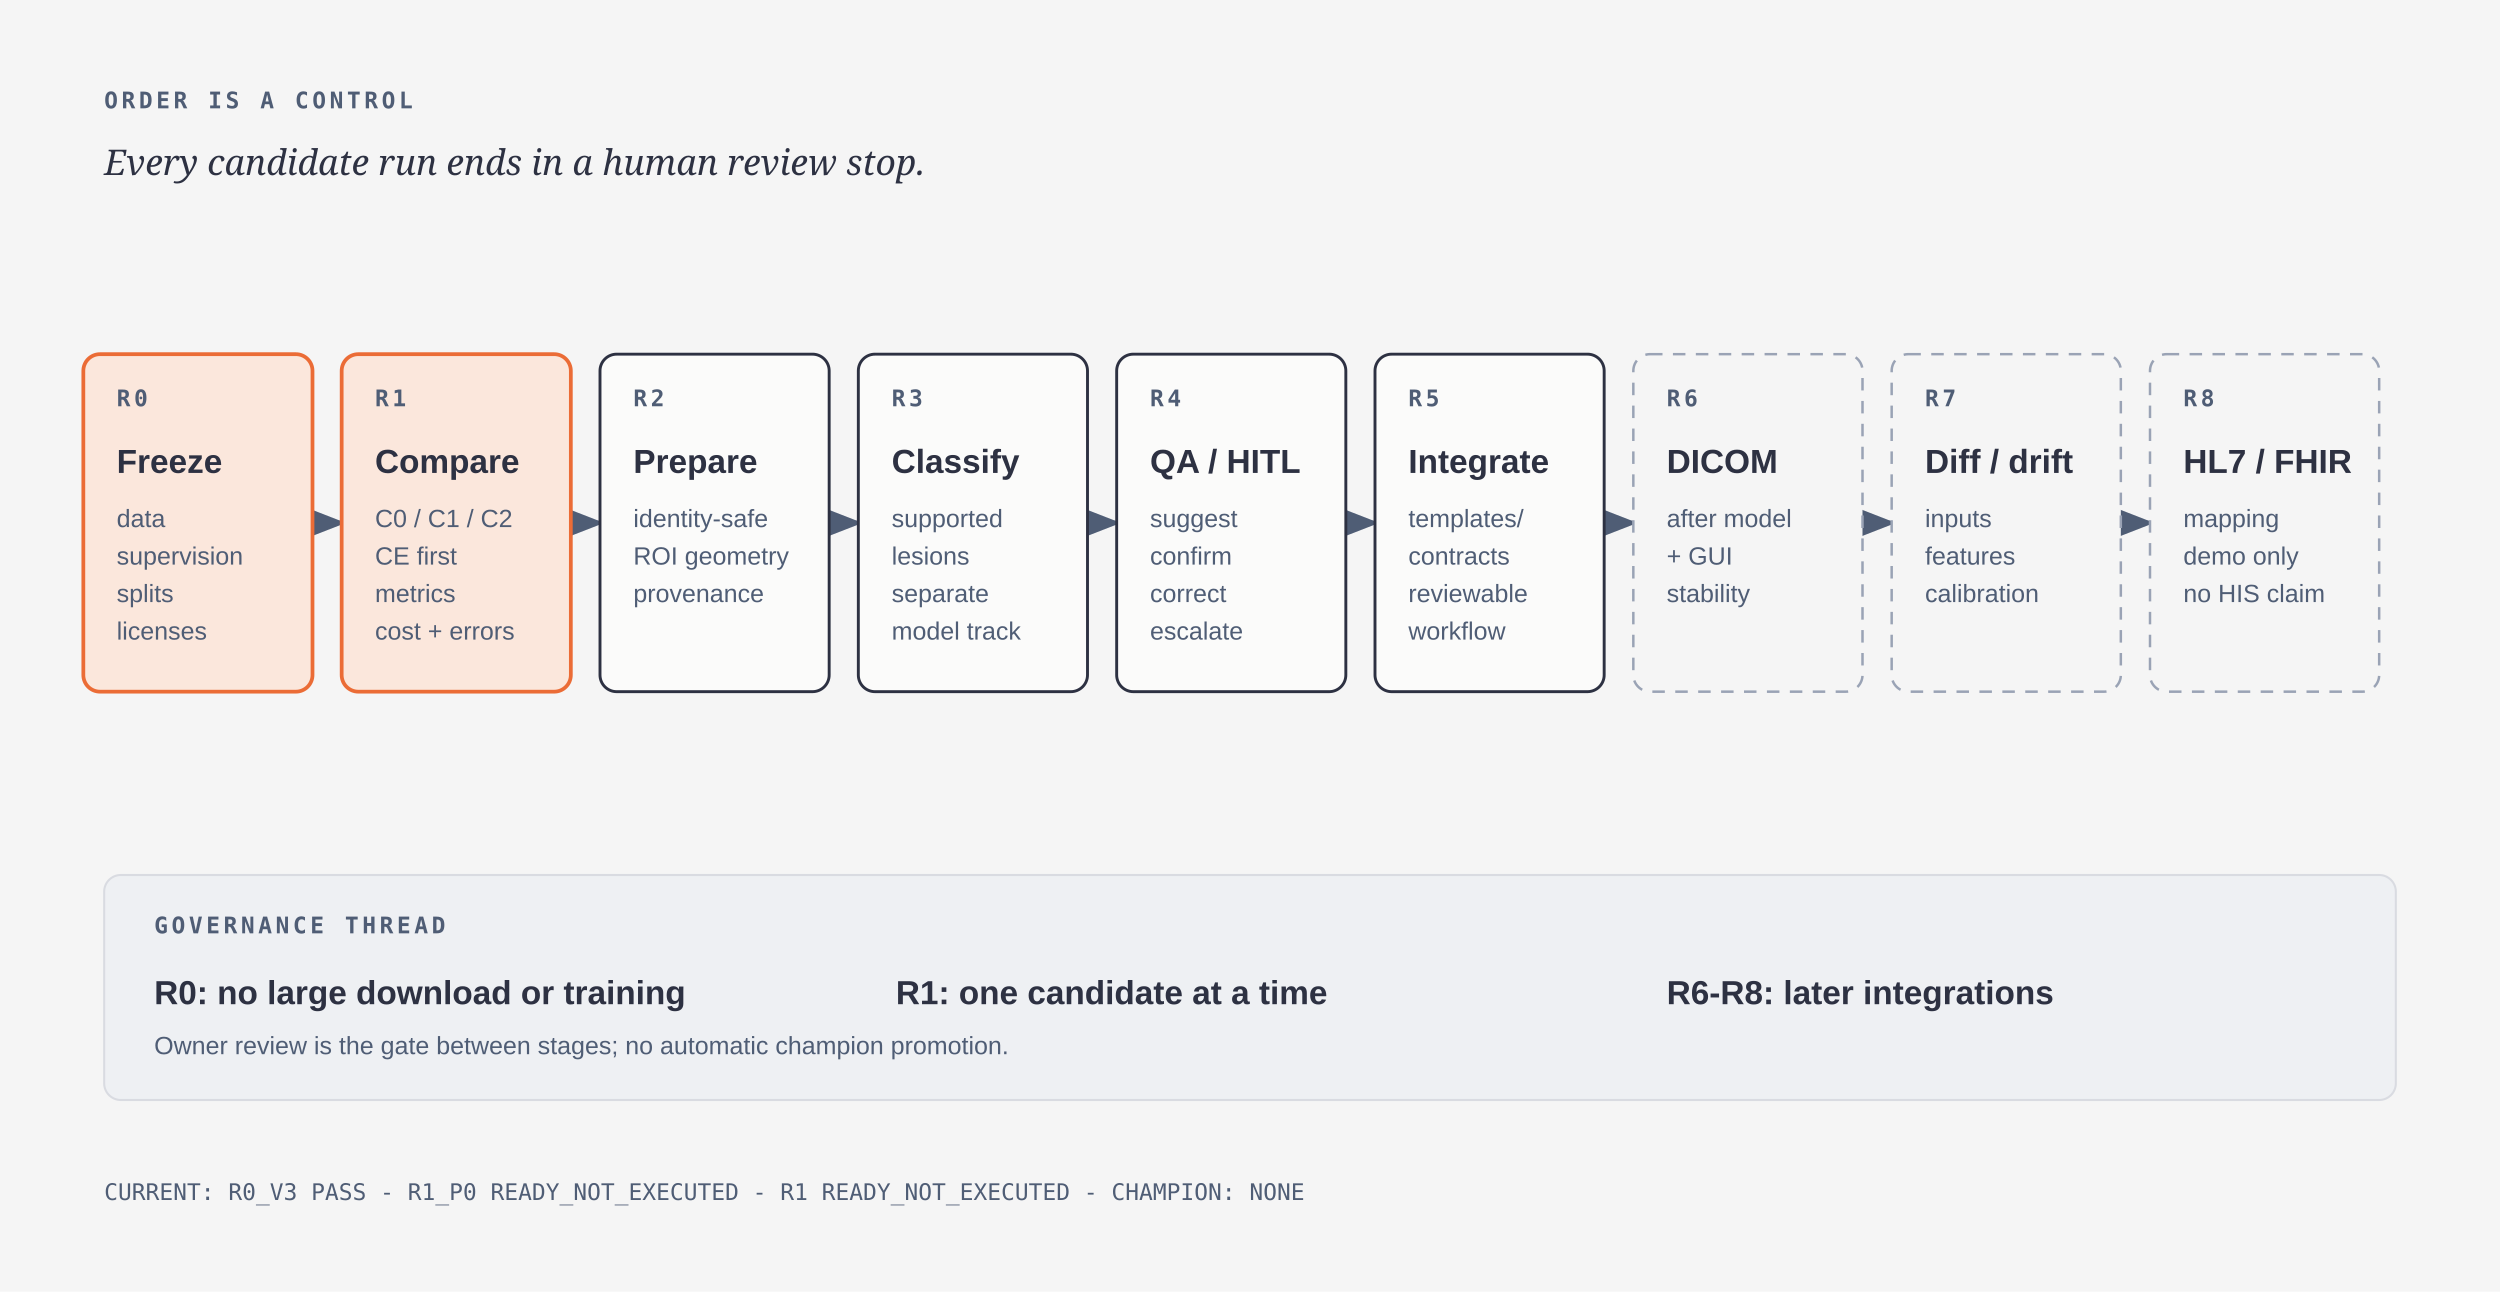
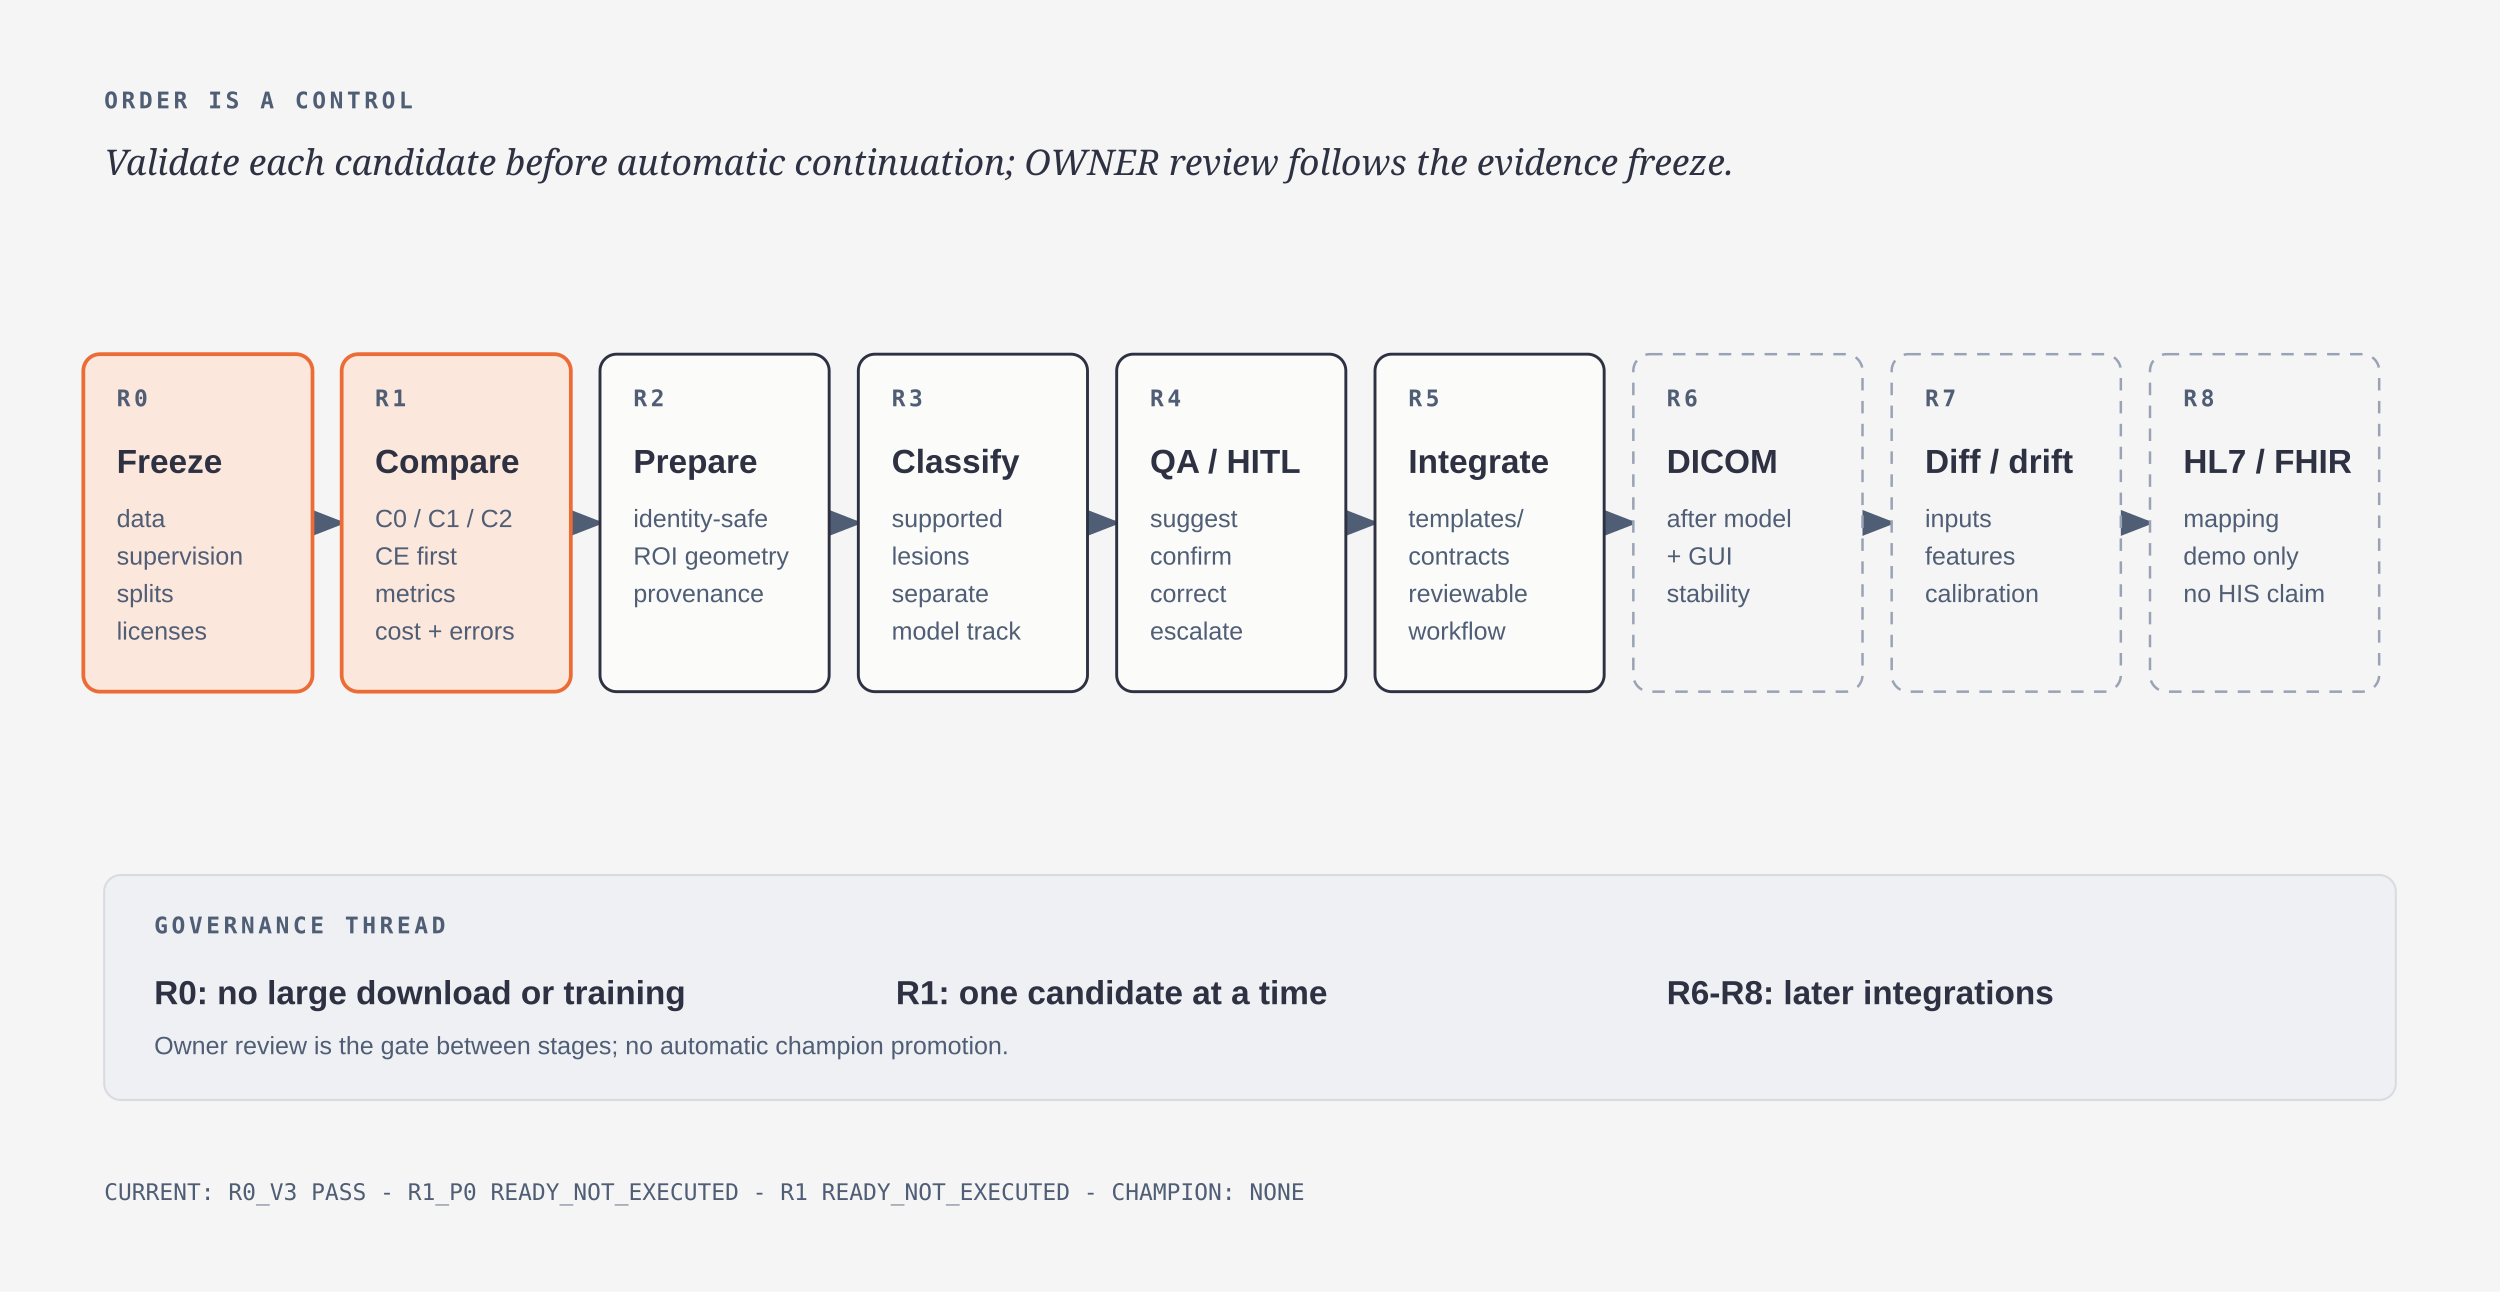
<svg xmlns="http://www.w3.org/2000/svg" viewBox="0 0 1200 620" role="img" aria-labelledby="roadmap-title roadmap-desc">
  <defs>
    <marker id="roadmap-arrow" markerWidth="9" markerHeight="7" refX="8" refY="3.5" orient="auto">
      <path d="M0 0 L9 3.5 L0 7 Z" fill="#4f5d75" />
    </marker>
    <style>
      .kicker { font:600 11px Consolas,monospace; letter-spacing:1.7px; fill:#4f5d75; }
      .title { font:600 16px Segoe UI,Arial,sans-serif; fill:#2d3142; }
      .body { font:400 12px Segoe UI,Arial,sans-serif; fill:#4f5d75; }
      .mono { font:500 11px Consolas,monospace; fill:#4f5d75; }
      .phase { fill:#fbfbfa; stroke:#2d3142; stroke-width:1.4; }
      .current { fill:#fbe7dc; stroke:#eb6c36; stroke-width:1.8; }
      .later { fill:#f5f5f5; stroke:#9aa3b5; stroke-width:1.2; stroke-dasharray:6 5; }
      .connector { fill:none; stroke:#4f5d75; stroke-width:2; stroke-linecap:round; marker-end:url(#roadmap-arrow); }
    </style>
  </defs>
  <rect width="1200" height="620" fill="#f5f5f5" />
  <text x="50" y="52" class="kicker">ORDER IS A CONTROL</text>
-   <text x="50" y="84" font-family="Georgia,serif" font-style="italic" font-size="17" fill="#2d3142">Every candidate run ends in a human review stop.</text>
+   <text x="50" y="84" font-family="Georgia,serif" font-style="italic" font-size="17" fill="#2d3142">Validate each candidate before automatic continuation; OWNER review follows the evidence freeze.</text>
  <path class="connector" d="M150 251 H164" />
  <path class="connector" d="M274 251 H288" />
  <path class="connector" d="M398 251 H412" />
  <path class="connector" d="M522 251 H536" />
  <path class="connector" d="M646 251 H660" />
  <path class="connector" d="M770 251 H784" />
  <path class="connector" d="M894 251 H908" />
  <path class="connector" d="M1018 251 H1032" />
  <g transform="translate(40 170)">
    <rect width="110" height="162" rx="8" class="current" />
    <text x="16" y="25" class="kicker">R0</text>
    <text x="16" y="57" class="title">Freeze</text>
    <text x="16" y="83" class="body">data</text>
    <text x="16" y="101" class="body">supervision</text>
    <text x="16" y="119" class="body">splits</text>
    <text x="16" y="137" class="body">licenses</text>
  </g>
  <g transform="translate(164 170)">
    <rect width="110" height="162" rx="8" class="current" />
    <text x="16" y="25" class="kicker">R1</text>
    <text x="16" y="57" class="title">Compare</text>
    <text x="16" y="83" class="body">C0 / C1 / C2</text>
    <text x="16" y="101" class="body">CE first</text>
    <text x="16" y="119" class="body">metrics</text>
    <text x="16" y="137" class="body">cost + errors</text>
  </g>
  <g transform="translate(288 170)">
    <rect width="110" height="162" rx="8" class="phase" />
    <text x="16" y="25" class="kicker">R2</text>
    <text x="16" y="57" class="title">Prepare</text>
    <text x="16" y="83" class="body">identity-safe</text>
    <text x="16" y="101" class="body">ROI geometry</text>
    <text x="16" y="119" class="body">provenance</text>
  </g>
  <g transform="translate(412 170)">
    <rect width="110" height="162" rx="8" class="phase" />
    <text x="16" y="25" class="kicker">R3</text>
    <text x="16" y="57" class="title">Classify</text>
    <text x="16" y="83" class="body">supported</text>
    <text x="16" y="101" class="body">lesions</text>
    <text x="16" y="119" class="body">separate</text>
    <text x="16" y="137" class="body">model track</text>
  </g>
  <g transform="translate(536 170)">
    <rect width="110" height="162" rx="8" class="phase" />
    <text x="16" y="25" class="kicker">R4</text>
    <text x="16" y="57" class="title">QA / HITL</text>
    <text x="16" y="83" class="body">suggest</text>
    <text x="16" y="101" class="body">confirm</text>
    <text x="16" y="119" class="body">correct</text>
    <text x="16" y="137" class="body">escalate</text>
  </g>
  <g transform="translate(660 170)">
    <rect width="110" height="162" rx="8" class="phase" />
    <text x="16" y="25" class="kicker">R5</text>
    <text x="16" y="57" class="title">Integrate</text>
    <text x="16" y="83" class="body">templates/</text>
    <text x="16" y="101" class="body">contracts</text>
    <text x="16" y="119" class="body">reviewable</text>
    <text x="16" y="137" class="body">workflow</text>
  </g>
  <g transform="translate(784 170)">
    <rect width="110" height="162" rx="8" class="later" />
    <text x="16" y="25" class="kicker">R6</text>
    <text x="16" y="57" class="title">DICOM</text>
    <text x="16" y="83" class="body">after model</text>
    <text x="16" y="101" class="body">+ GUI</text>
    <text x="16" y="119" class="body">stability</text>
  </g>
  <g transform="translate(908 170)">
    <rect width="110" height="162" rx="8" class="later" />
    <text x="16" y="25" class="kicker">R7</text>
    <text x="16" y="57" class="title">Diff / drift</text>
    <text x="16" y="83" class="body">inputs</text>
    <text x="16" y="101" class="body">features</text>
    <text x="16" y="119" class="body">calibration</text>
  </g>
  <g transform="translate(1032 170)">
    <rect width="110" height="162" rx="8" class="later" />
    <text x="16" y="25" class="kicker">R8</text>
    <text x="16" y="57" class="title">HL7 / FHIR</text>
    <text x="16" y="83" class="body">mapping</text>
    <text x="16" y="101" class="body">demo only</text>
    <text x="16" y="119" class="body">no HIS claim</text>
  </g>
  <g transform="translate(50 420)">
    <rect width="1100" height="108" rx="8" fill="#eef0f3" stroke="#d9dbe1" />
    <text x="24" y="28" class="kicker">GOVERNANCE THREAD</text>
    <text x="24" y="62" class="title">R0: no large download or training</text>
    <text x="380" y="62" class="title">R1: one candidate at a time</text>
    <text x="750" y="62" class="title">R6-R8: later integrations</text>
    <text x="24" y="86" class="body">Owner review is the gate between stages; no automatic champion promotion.</text>
  </g>
  <text x="50" y="576" class="mono">CURRENT: R0_V3 PASS - R1_P0 READY_NOT_EXECUTED - R1 READY_NOT_EXECUTED - CHAMPION: NONE</text>
</svg>
